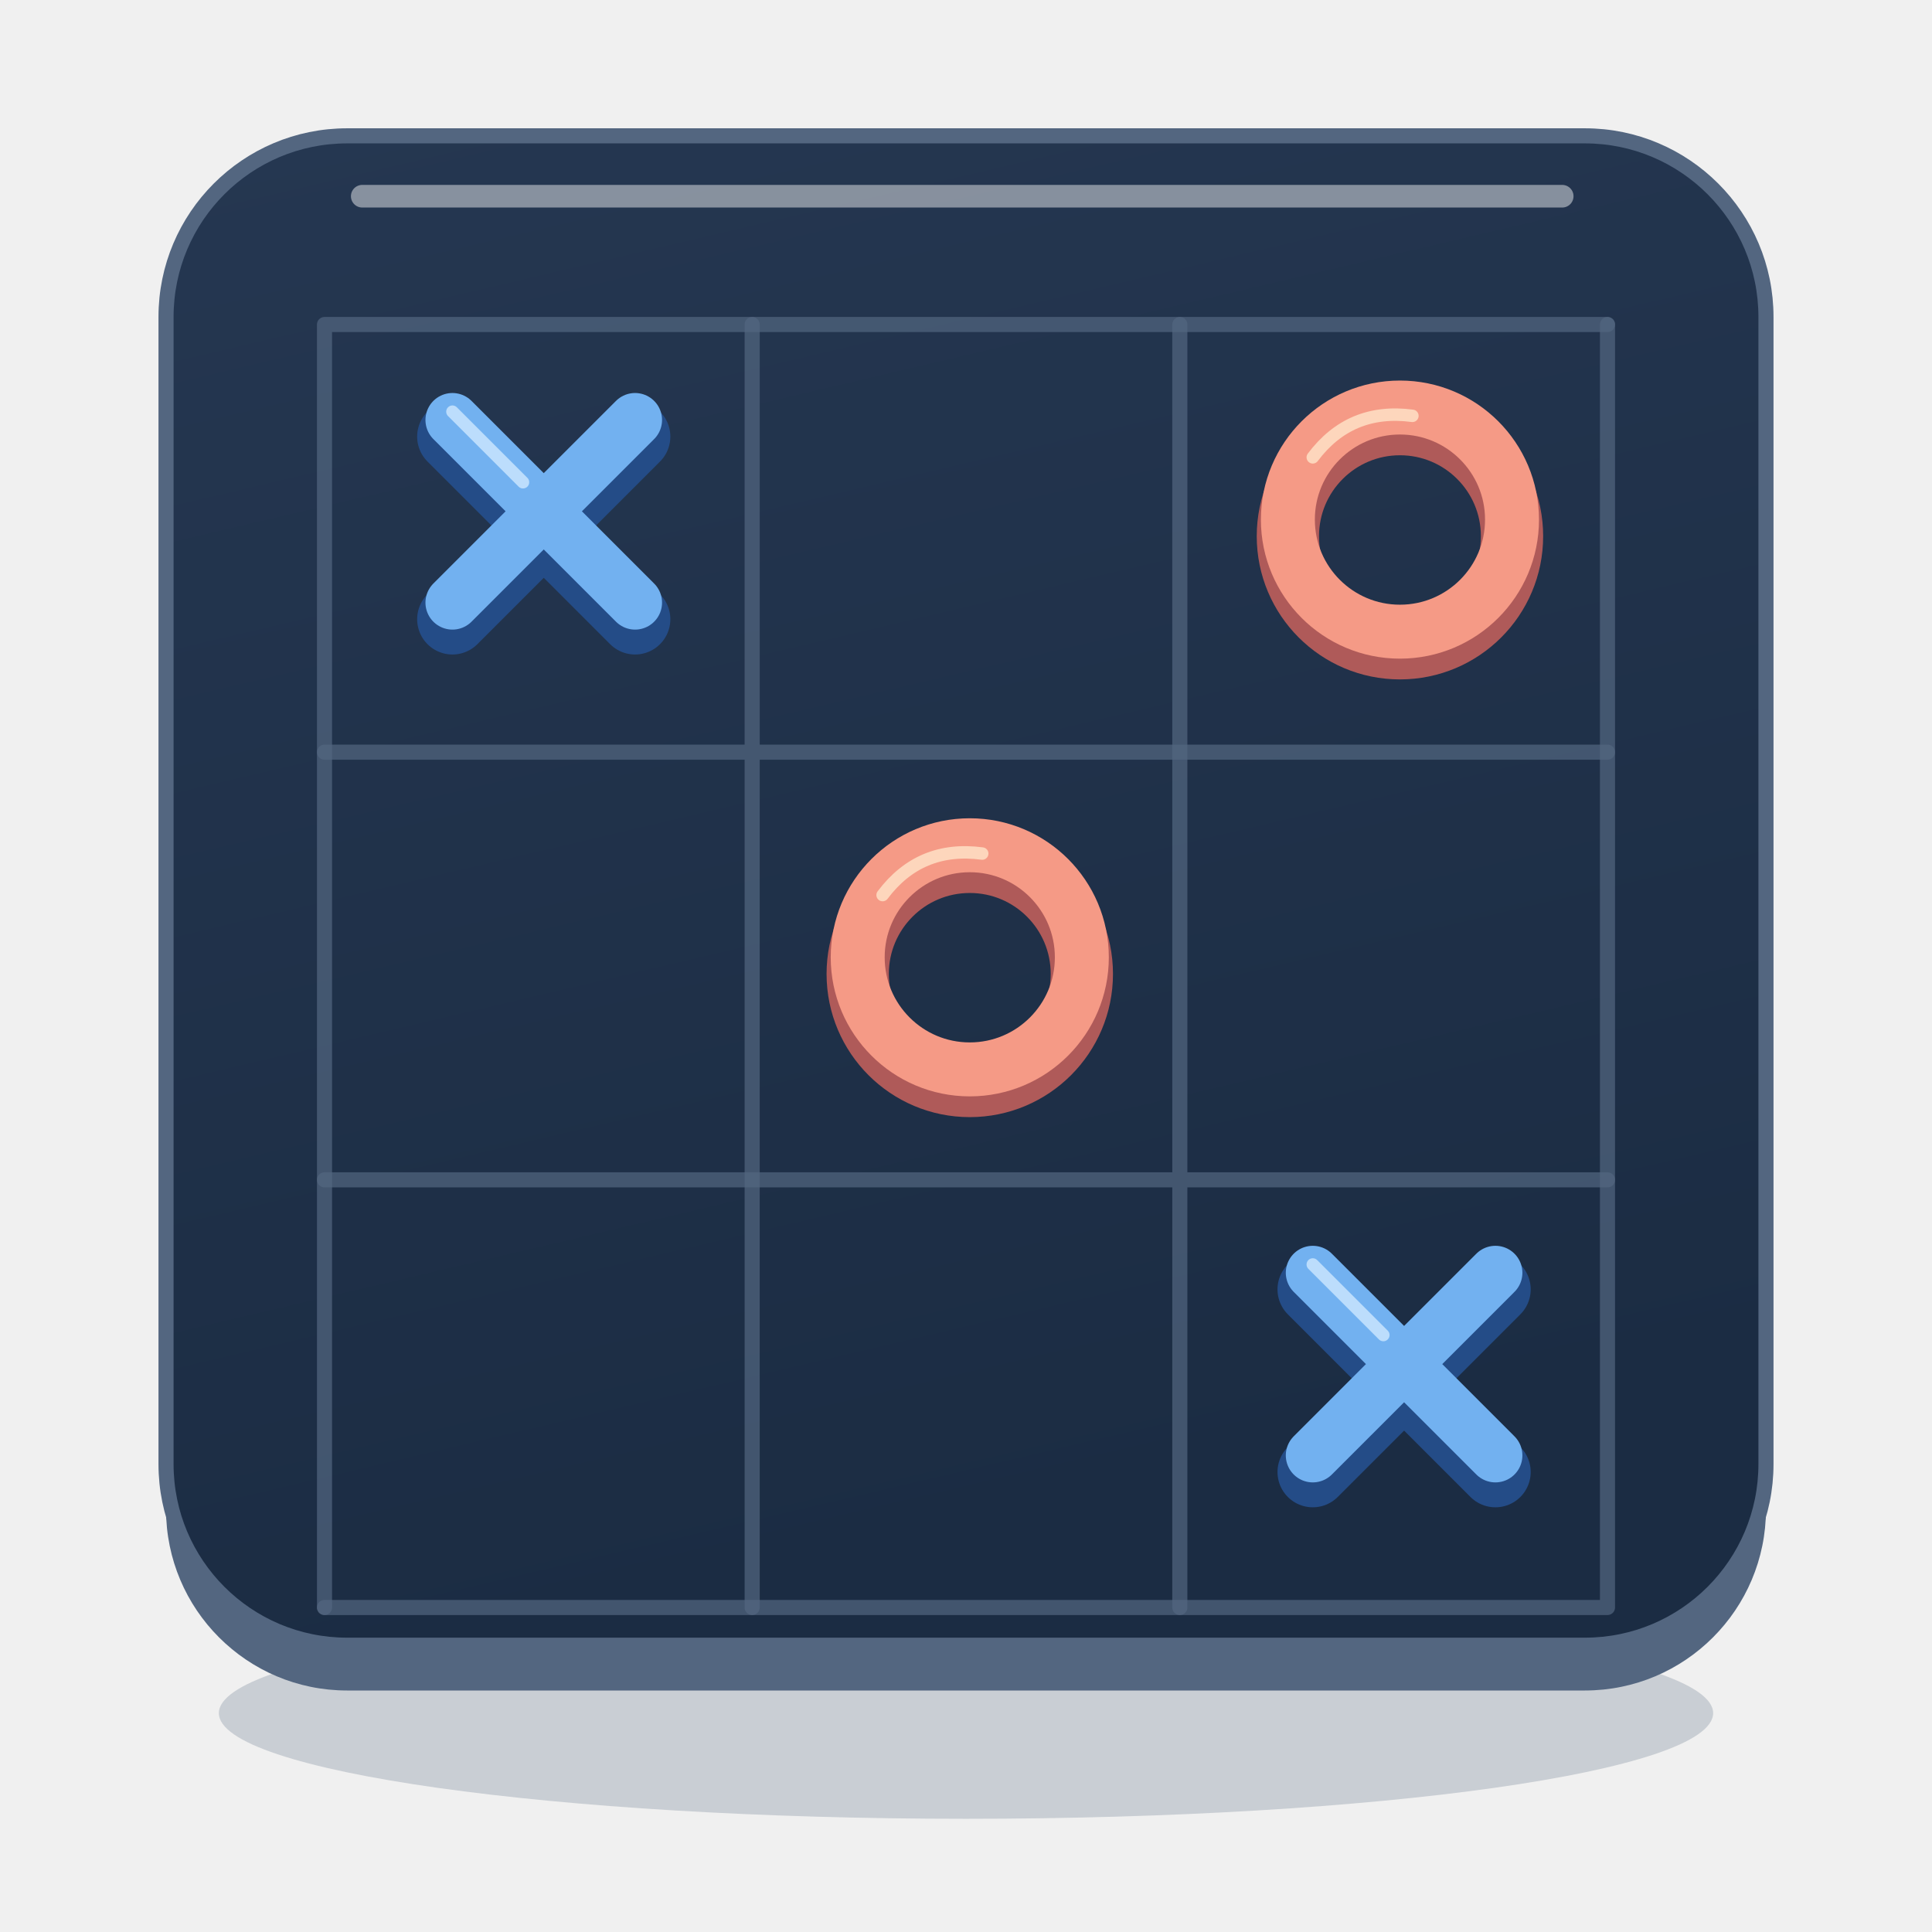
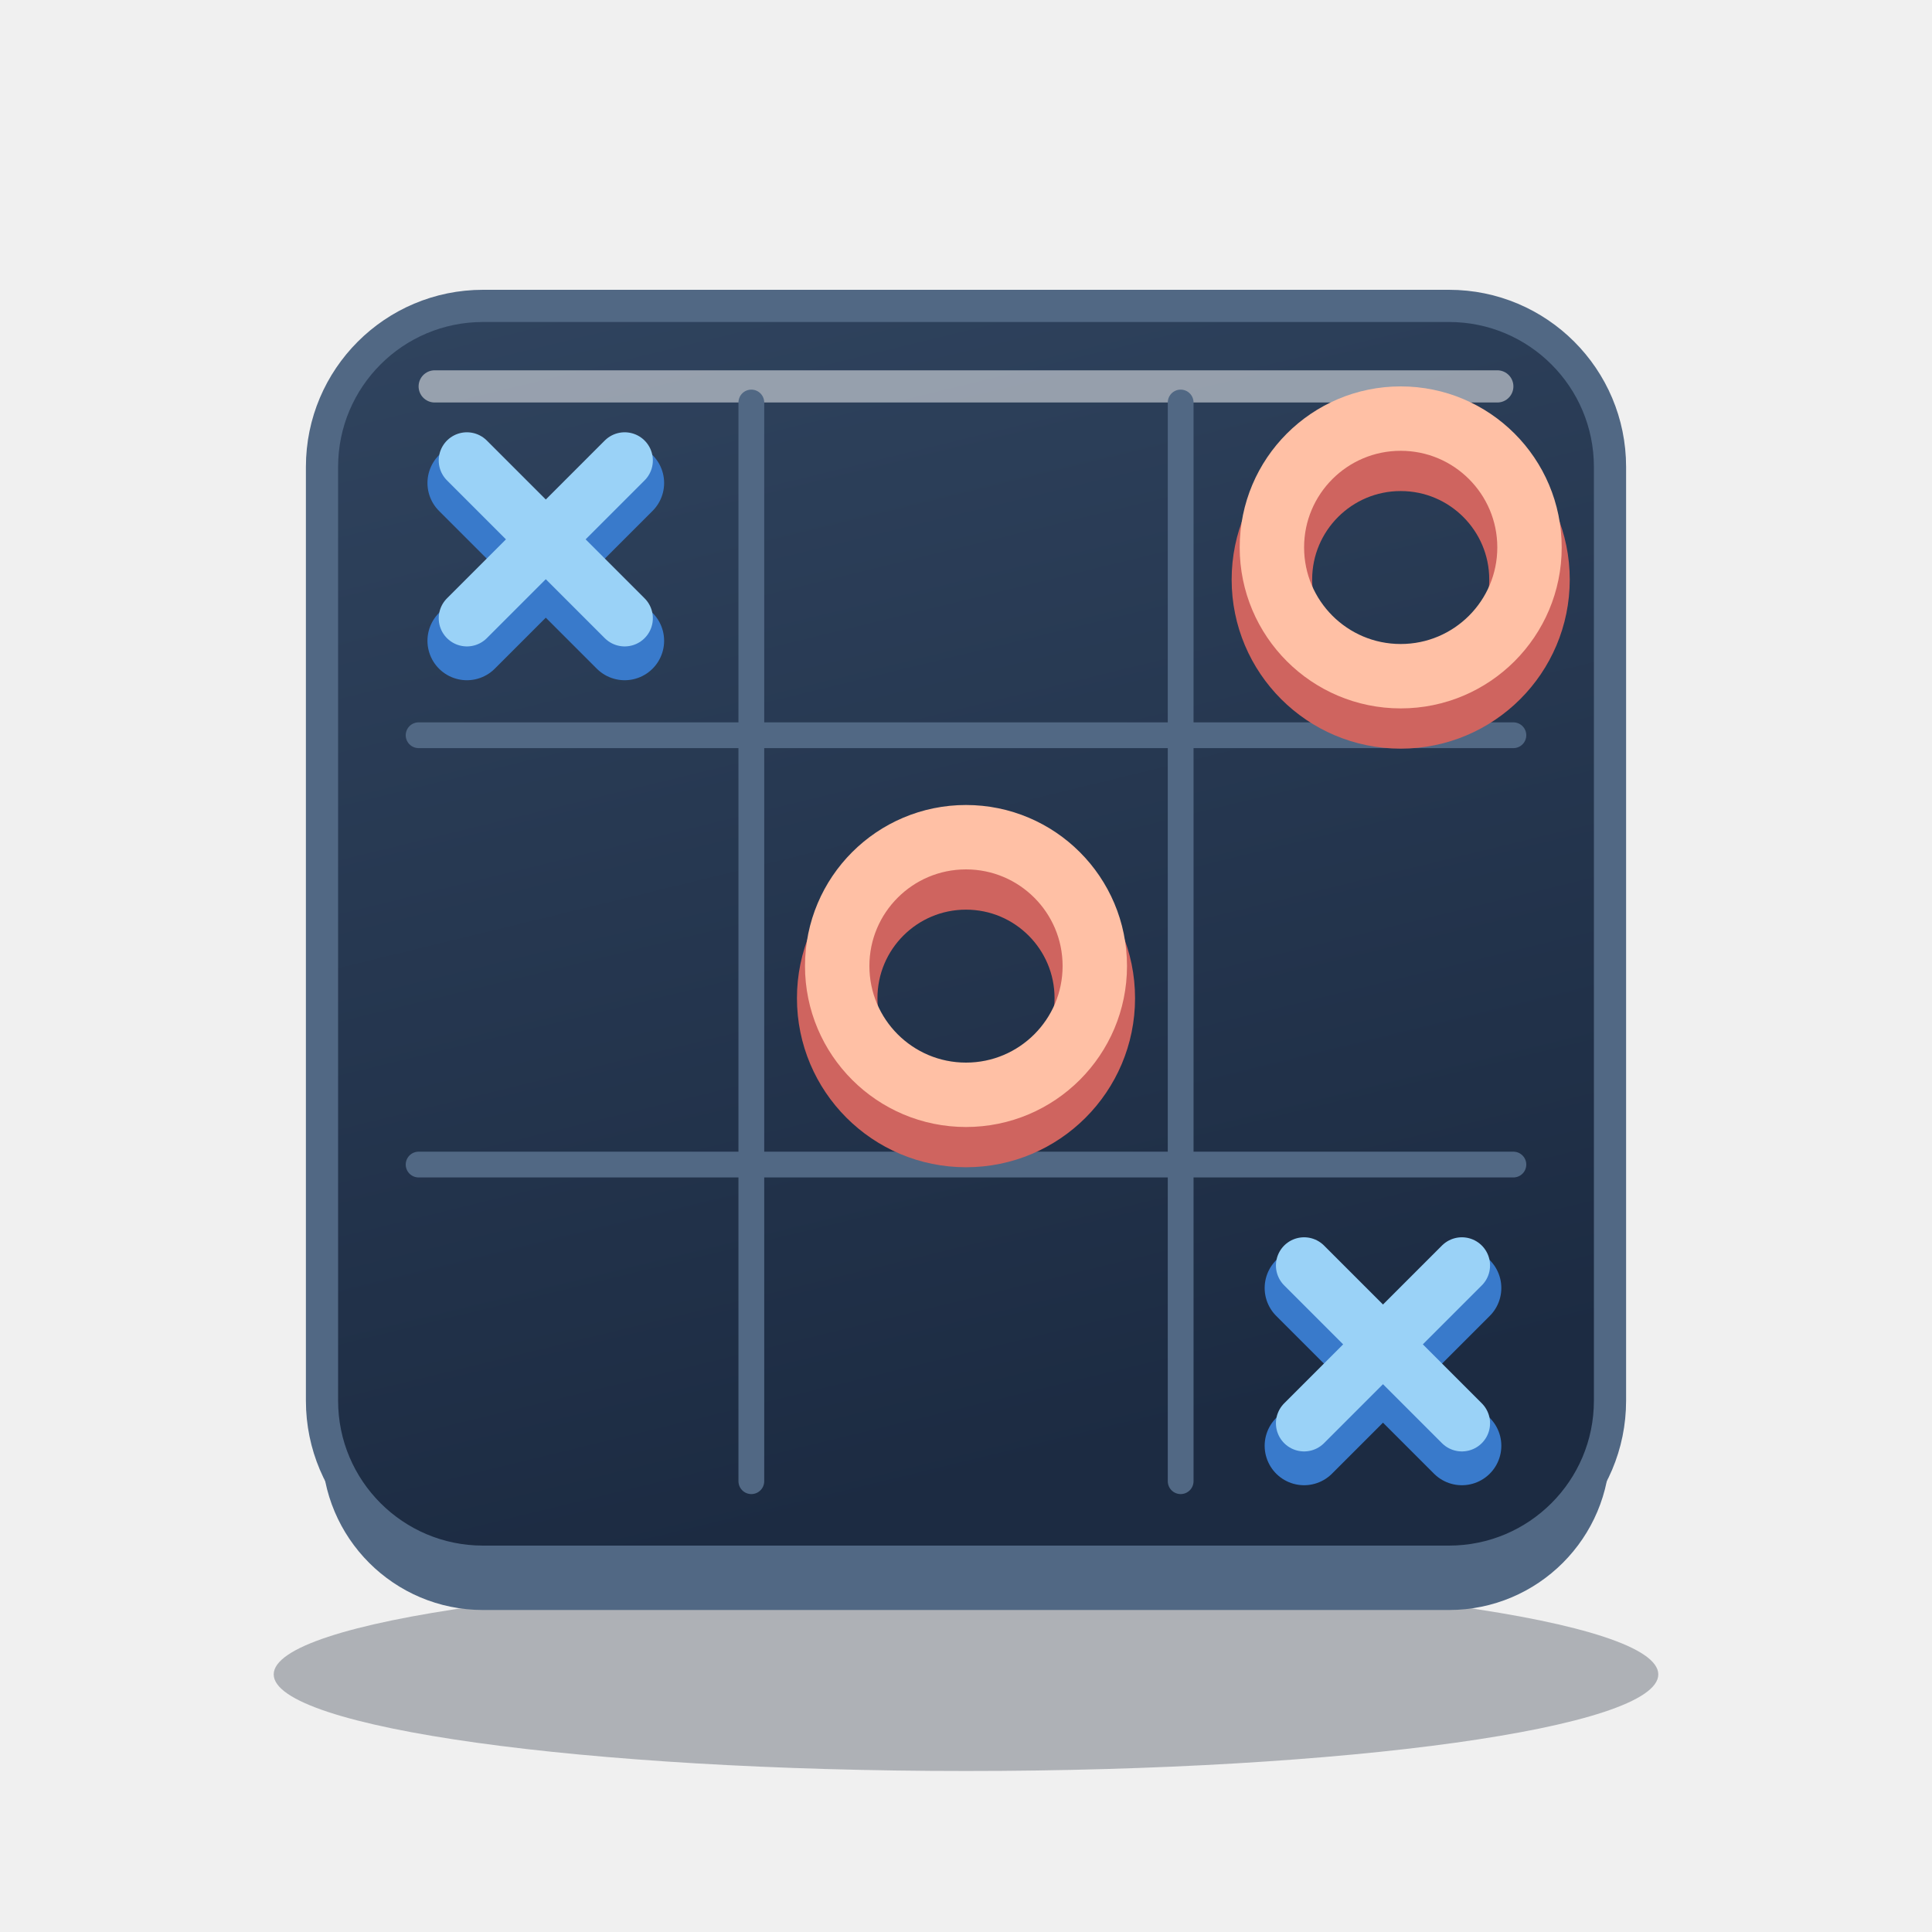
- <svg xmlns="http://www.w3.org/2000/svg" width="256" height="256" viewBox="0 0 256 256">
+ <svg xmlns="http://www.w3.org/2000/svg" width="120" height="120" viewBox="0 0 120 120">
  <defs>
    <linearGradient id="paper" x1="0" y1="0" x2=".25" y2="1">
-       <stop offset="0" stop-color="#253751" />
-       <stop offset="1" stop-color="#1B2C43" />
+       <stop stop-color="#30445F" />
+       <stop offset="1" stop-color="#1C2B42" />
+     </linearGradient>
+     <linearGradient id="blue" x1="0" y1="0" x2=".25" y2="1">
+       <stop stop-color="#9AD2F7" />
+       <stop offset="1" stop-color="#397ACB" />
+     </linearGradient>
+     <linearGradient id="coral" x1="0" y1="0" x2=".25" y2="1">
+       <stop stop-color="#FFC0A5" />
+       <stop offset="1" stop-color="#CF645F" />
+     </linearGradient>
+     <linearGradient id="gold" x1="0" y1="0" x2=".25" y2="1">
+       <stop stop-color="#FFE7AD" />
+       <stop offset="1" stop-color="#D7A04A" />
+     </linearGradient>
+     <linearGradient id="mint" x1="0" y1="0" x2=".25" y2="1">
+       <stop stop-color="#B7EACD" />
+       <stop offset="1" stop-color="#4D9E85" />
+     </linearGradient>
+     <linearGradient id="violet" x1="0" y1="0" x2=".25" y2="1">
+       <stop stop-color="#DCD2FA" />
+       <stop offset="1" stop-color="#8470C2" />
+     </linearGradient>
+     <linearGradient id="cyan" x1="0" y1="0" x2=".25" y2="1">
+       <stop stop-color="#B8EDF1" />
+       <stop offset="1" stop-color="#4AA3BF" />
    </linearGradient>
    <linearGradient id="wood" x1="0" y1="0" x2=".25" y2="1">
-       <stop offset="0" stop-color="#96704E" />
-       <stop offset="1" stop-color="#674D39" />
+       <stop stop-color="#9F7754" />
+       <stop offset="1" stop-color="#6C4F3C" />
    </linearGradient>
-     <linearGradient id="blue" x1="0" y1="0" x2=".25" y2="1">
-       <stop offset="0" stop-color="#7BBFF3" />
-       <stop offset="1" stop-color="#3974CD" />
+     <linearGradient id="metal" x1="0" y1="0" x2=".25" y2="1">
+       <stop stop-color="#DBEAF2" />
+       <stop offset="1" stop-color="#6386A8" />
    </linearGradient>
-     <linearGradient id="coral" x1="0" y1="0" x2=".25" y2="1">
-       <stop offset="0" stop-color="#FFB79B" />
-       <stop offset="1" stop-color="#D36663" />
+     <linearGradient id="ink" x1="0" y1="0" x2=".25" y2="1">
+       <stop stop-color="#62788E" />
+       <stop offset="1" stop-color="#20364F" />
    </linearGradient>
-     <linearGradient id="gold" x1="0" y1="0" x2=".25" y2="1">
-       <stop offset="0" stop-color="#FFE3A0" />
-       <stop offset="1" stop-color="#D69A4B" />
-     </linearGradient>
-     <linearGradient id="mint" x1="0" y1="0" x2=".25" y2="1">
-       <stop offset="0" stop-color="#AAE2C9" />
-       <stop offset="1" stop-color="#58A891" />
-     </linearGradient>
-     <linearGradient id="violet" x1="0" y1="0" x2=".25" y2="1">
-       <stop offset="0" stop-color="#CBC0F6" />
-       <stop offset="1" stop-color="#8574C2" />
-     </linearGradient>
-     <linearGradient id="darkstone" x1="0" y1="0" x2=".25" y2="1">
-       <stop offset="0" stop-color="#64748E" />
-       <stop offset="1" stop-color="#1C2D46" />
-     </linearGradient>
-     <linearGradient id="whitestone" x1="0" y1="0" x2=".25" y2="1">
-       <stop offset="0" stop-color="#FFFDF3" />
-       <stop offset="1" stop-color="#C5D6E5" />
-     </linearGradient>
-     <linearGradient id="jade" x1="0" y1="0" x2=".25" y2="1">
-       <stop offset="0" stop-color="#285D58" />
-       <stop offset="1" stop-color="#1B3D41" />
-     </linearGradient>
-     <linearGradient id="night" x1="0" y1="0" x2=".25" y2="1">
-       <stop offset="0" stop-color="#365983" />
-       <stop offset="1" stop-color="#182C49" />
-     </linearGradient>
-     <linearGradient id="glow" x1="0" y1="0" x2=".25" y2="1">
-       <stop offset="0" stop-color="#FFF5CA" />
-       <stop offset="1" stop-color="#F1C16D" />
-     </linearGradient>
-     <linearGradient id="tile" x1="0" y1="0" x2=".25" y2="1">
-       <stop offset="0" stop-color="#304D70" />
-       <stop offset="1" stop-color="#1D314B" />
+     <linearGradient id="ivory" x1="0" y1="0" x2=".25" y2="1">
+       <stop stop-color="#FFF8E7" />
+       <stop offset="1" stop-color="#C9D8E6" />
    </linearGradient>
  </defs>
-   <ellipse cx="128" cy="227" rx="99" ry="14" fill="#183251" opacity="0.18" />
-   <g transform="translate(19 16) scale(1) rotate(0)">
-     <rect x="3" y="8" width="212" height="200" rx="24" fill="#536680" stroke="none" stroke-width="2" />
-     <rect x="3" y="2" width="212" height="200" rx="24" fill="url(#paper)" stroke="#536680" stroke-width="2" />
-     <path d="M29 10H188" fill="none" stroke="#FFFFFF" stroke-width="3" opacity="0.45" stroke-linecap="round" stroke-linejoin="round" />
-   </g>
-   <path d="M43 43H213M43 43V213" fill="none" stroke="#536680" stroke-width="2" opacity="0.7" stroke-linecap="round" stroke-linejoin="round" />
-   <path d="M43 99.667H213M99.667 43V213" fill="none" stroke="#536680" stroke-width="2" opacity="0.7" stroke-linecap="round" stroke-linejoin="round" />
-   <path d="M43 156.333H213M156.333 43V213" fill="none" stroke="#536680" stroke-width="2" opacity="0.7" stroke-linecap="round" stroke-linejoin="round" />
-   <path d="M43 213H213M213 43V213" fill="none" stroke="#536680" stroke-width="2" opacity="0.7" stroke-linecap="round" stroke-linejoin="round" />
-   <g transform="translate(44 43) scale(0.55) rotate(0)">
-     <path d="M29 27L73 71M73 27L29 71" fill="none" stroke="#244C87" stroke-width="17" opacity="1" stroke-linecap="round" stroke-linejoin="round" />
-     <path d="M29 23L73 67M73 23L29 67" fill="none" stroke="#72B1F0" stroke-width="13" opacity="1" stroke-linecap="round" stroke-linejoin="round" />
-     <path d="M29 21L46 38" fill="none" stroke="#CEE8FF" stroke-width="3" opacity="0.8" stroke-linecap="round" stroke-linejoin="round" />
-   </g>
-   <g transform="translate(101 101) scale(0.55) rotate(0)">
-     <circle cx="50" cy="51" r="27" fill="none" stroke="#AF5A59" stroke-width="15" />
-     <circle cx="50" cy="47" r="27" fill="none" stroke="#F59A86" stroke-width="13" />
-     <path d="M29 32Q38 20 53 22" fill="none" stroke="#FFE5C9" stroke-width="3" opacity="0.8" stroke-linecap="round" stroke-linejoin="round" />
-   </g>
-   <g transform="translate(158 156) scale(0.55) rotate(0)">
-     <path d="M29 27L73 71M73 27L29 71" fill="none" stroke="#244C87" stroke-width="17" opacity="1" stroke-linecap="round" stroke-linejoin="round" />
-     <path d="M29 23L73 67M73 23L29 67" fill="none" stroke="#72B1F0" stroke-width="13" opacity="1" stroke-linecap="round" stroke-linejoin="round" />
-     <path d="M29 21L46 38" fill="none" stroke="#CEE8FF" stroke-width="3" opacity="0.8" stroke-linecap="round" stroke-linejoin="round" />
-   </g>
-   <g transform="translate(158 43) scale(0.55) rotate(0)">
-     <circle cx="50" cy="51" r="27" fill="none" stroke="#AF5A59" stroke-width="15" />
-     <circle cx="50" cy="47" r="27" fill="none" stroke="#F59A86" stroke-width="13" />
-     <path d="M29 32Q38 20 53 22" fill="none" stroke="#FFE5C9" stroke-width="3" opacity="0.8" stroke-linecap="round" stroke-linejoin="round" />
+   <ellipse cx="60" cy="104" rx="43" ry="6" fill="#050F21" opacity="0.28" />
+   <g transform="translate(10 9) scale(1) rotate(0 50 50)">
+     <rect x="10" y="13" width="80" height="78" rx="10" fill="#516884" stroke="none" stroke-width="2" />
+     <rect x="10" y="10" width="80" height="78" rx="10" fill="url(#paper)" stroke="#516884" stroke-width="2" />
+     <path d="M17 15H83" fill="none" stroke="#FFFFFF" stroke-width="2" stroke-linecap="round" stroke-linejoin="round" opacity="0.5" />
+     <path d="M36.667 16V83M16 36.667H84" fill="none" stroke="#516884" stroke-width="1.6" stroke-linecap="round" stroke-linejoin="round" opacity="1" />
+     <path d="M63.333 16V83M16 63.333H84" fill="none" stroke="#516884" stroke-width="1.6" stroke-linecap="round" stroke-linejoin="round" opacity="1" />
+     <g transform="translate(19 21) scale(0.7) rotate(0 50 50)">
+       <path d="M0 0L14 14M14 0L0 14" fill="none" stroke="#397ACB" stroke-width="7" stroke-linecap="round" stroke-linejoin="round" opacity="1" />
+       <path d="M0 -2L14 12M14 -2L0 12" fill="none" stroke="#9AD2F7" stroke-width="5" stroke-linecap="round" stroke-linejoin="round" opacity="1" />
+     </g>
+     <circle cx="50" cy="53" r="8" fill="none" stroke="#CF645F" stroke-width="5" />
+     <circle cx="50" cy="51" r="8" fill="none" stroke="#FFC0A5" stroke-width="4" />
+     <g transform="translate(71 71) scale(0.7) rotate(0 50 50)">
+       <path d="M0 0L14 14M14 0L0 14" fill="none" stroke="#397ACB" stroke-width="7" stroke-linecap="round" stroke-linejoin="round" opacity="1" />
+       <path d="M0 -2L14 12M14 -2L0 12" fill="none" stroke="#9AD2F7" stroke-width="5" stroke-linecap="round" stroke-linejoin="round" opacity="1" />
+     </g>
+     <circle cx="77" cy="27" r="8" fill="none" stroke="#CF645F" stroke-width="5" />
+     <circle cx="77" cy="25" r="8" fill="none" stroke="#FFC0A5" stroke-width="4" />
  </g>
</svg>
